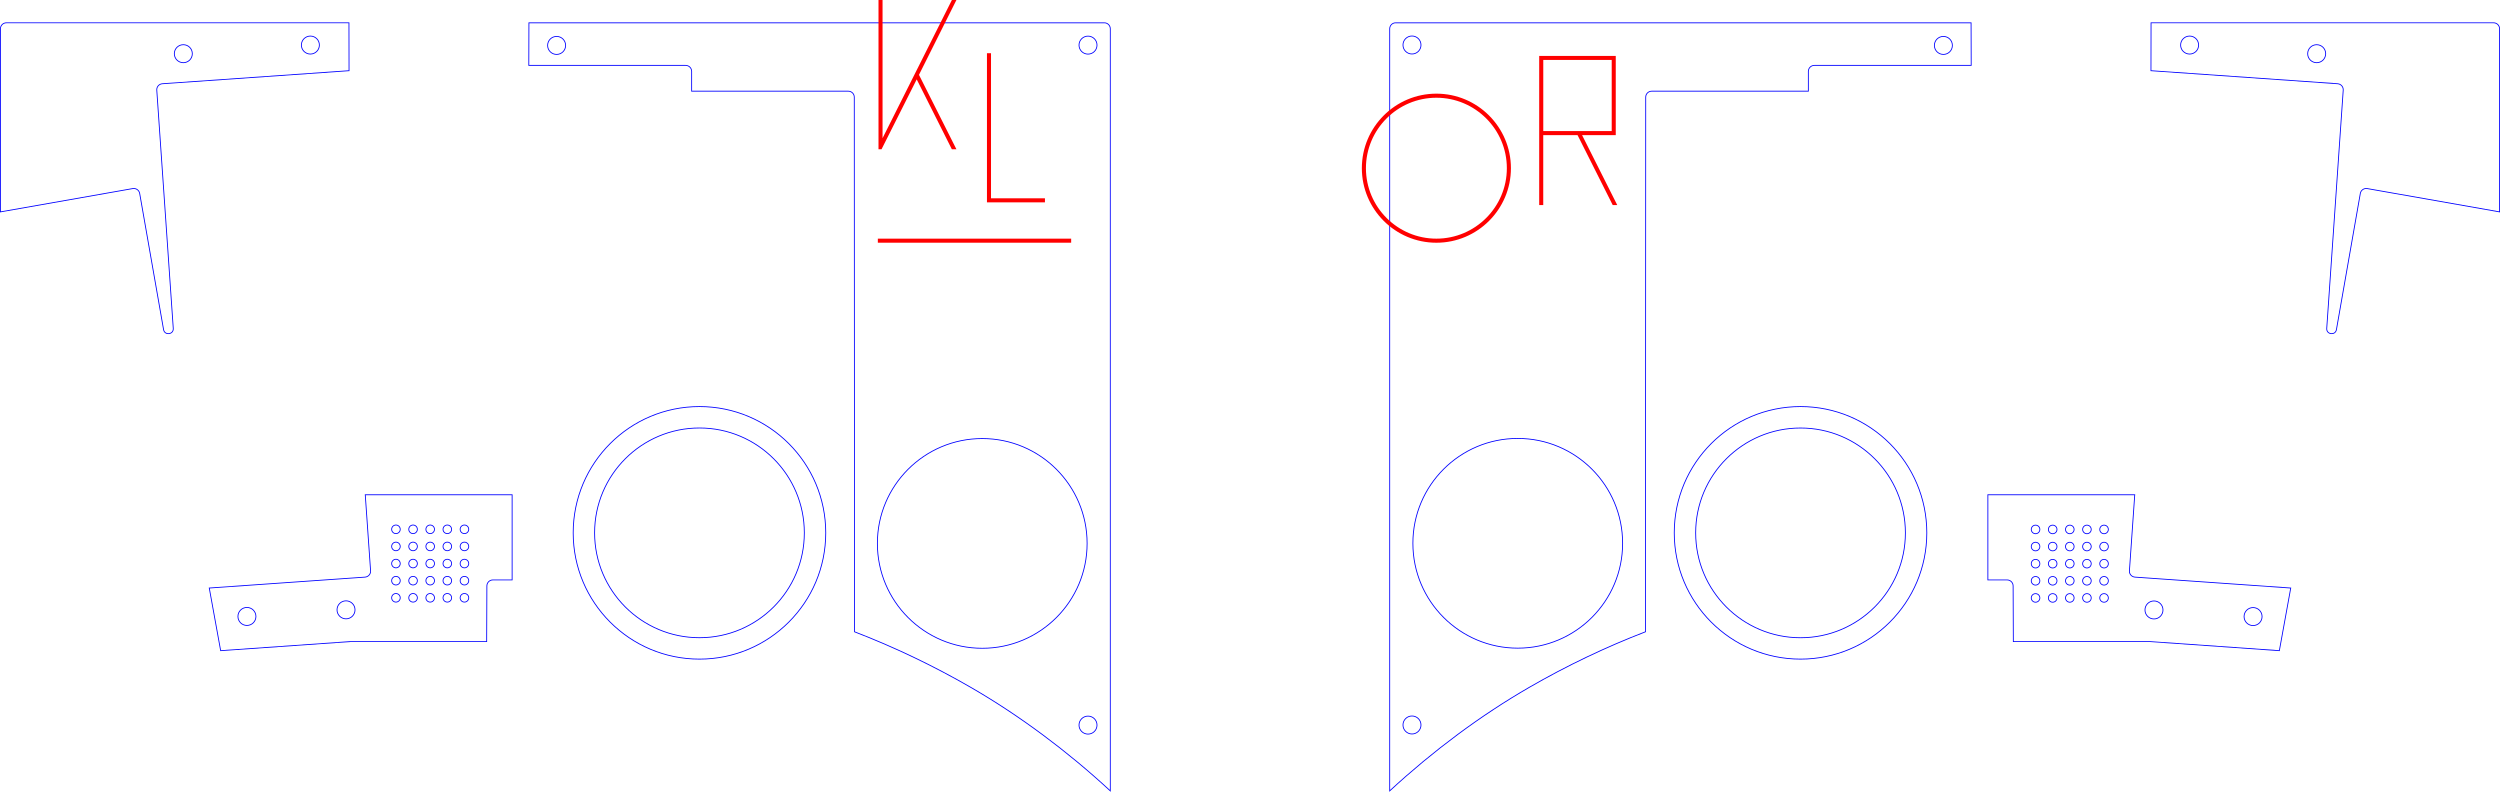
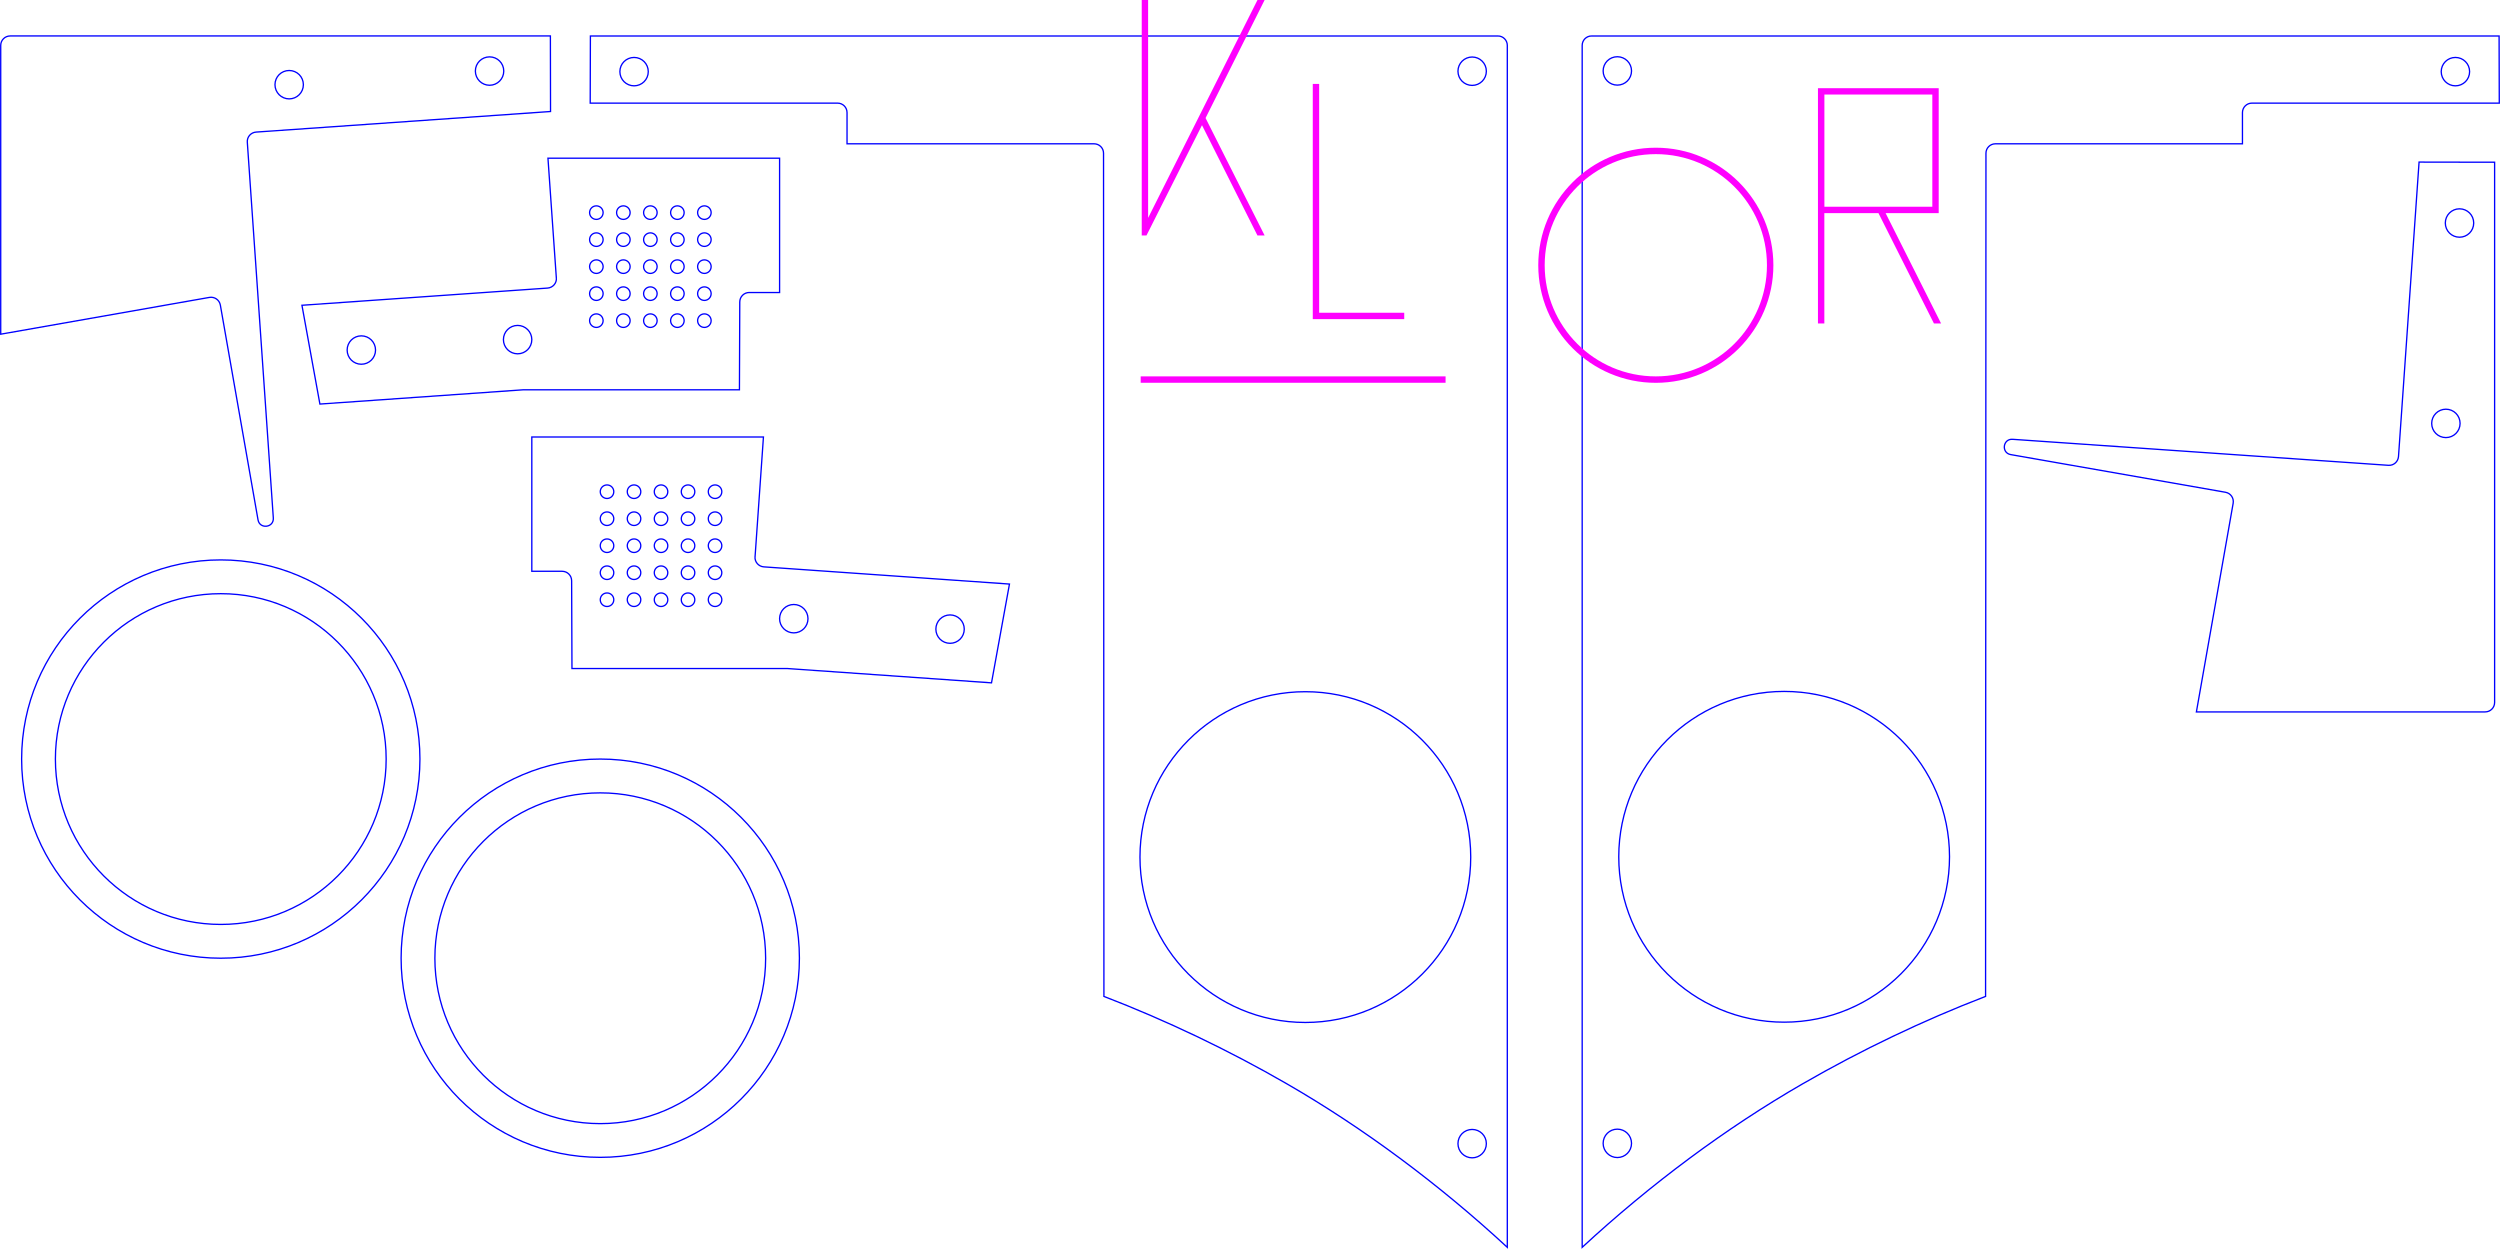
- <svg xmlns="http://www.w3.org/2000/svg" width="827.77" height="262.19" viewBox="0 0 827.77 262.19">
+ <svg xmlns="http://www.w3.org/2000/svg" width="185.15mm" height="92.49mm" viewBox="0 0 524.84 262.19">
  <defs>
    <style>
      .cls-1 {
        fill: none;
        stroke: blue;
        stroke-miterlimit: 10;
        stroke-width: .28px;
      }

      .cls-2 {
-         fill: red;
+         fill: #f0f;
      }
    </style>
  </defs>
-   <g id="Ebene_1" data-name="Ebene 1">
-     <g>
-       <g id="CutOuts">
-         <path id="deleteme" class="cls-1" d="M596.17,134.62c-23.09,0-41.81,18.72-41.81,41.81s18.72,41.81,41.81,41.81,41.81-18.72,41.81-41.81-18.72-41.81-41.81-41.81Zm0,76.54c-19.18,0-34.72-15.55-34.72-34.72s15.55-34.72,34.72-34.72,34.72,15.55,34.72,34.72-15.55,34.72-34.72,34.72h0Z" />
-       </g>
-       <g id="PCB_holes" data-name="PCB holes">
-         <g id="_D_case" data-name=" D case">
-           <g>
-             <path class="cls-1" d="M462.12,7.55c-1.1,0-1.98,.89-1.98,1.98V219.49h0v42.2h0v.18c14.38-13.29,30.2-25.04,46.22-34.29,12.4-7.16,25.41-13.36,38.47-18.39l.08-177.02c0-1.1,.89-1.98,1.99-1.98h51.86v-6.55c0-1.1,.89-1.99,1.99-1.99h51.93l-.04-14.09h-190.52Zm5.4,4.37c1.64,0,2.98,1.33,2.98,2.98s-1.33,2.98-2.98,2.98-2.98-1.33-2.98-2.98,1.33-2.98,2.98-2.98Zm0,231.11c-1.64,0-2.98-1.33-2.98-2.98s1.33-2.98,2.98-2.98,2.98,1.33,2.98,2.98-1.33,2.98-2.98,2.98Zm35.02-28.42c-19.18,0-34.72-15.55-34.72-34.72s15.55-34.72,34.72-34.72,34.72,15.55,34.72,34.72-15.55,34.72-34.72,34.72h0ZM643.47,18.02c-1.64,0-2.98-1.33-2.98-2.98s1.33-2.98,2.98-2.98,2.98,1.33,2.98,2.98-1.33,2.98-2.98,2.98Z" />
-             <path class="cls-1" d="M705.07,188.98l1.76-25.16h-48.63v28.2h6.37c1.1,0,1.99,.89,1.99,1.99l.07,18.43h45.3l42.78,3,3.77-20.74-51.58-3.61c-1.09-.08-1.92-1.03-1.84-2.12h.01Zm-31.08,10.42c-.78,0-1.42-.63-1.42-1.42s.63-1.42,1.42-1.42,1.42,.63,1.42,1.42-.63,1.42-1.42,1.42Zm0-5.67c-.78,0-1.42-.63-1.42-1.42s.63-1.42,1.42-1.42,1.42,.63,1.42,1.42-.63,1.42-1.42,1.42Zm0-5.67c-.78,0-1.42-.63-1.42-1.42s.63-1.42,1.42-1.42,1.42,.63,1.42,1.42-.63,1.42-1.42,1.42Zm0-5.67c-.78,0-1.42-.63-1.42-1.42s.63-1.42,1.42-1.42,1.42,.63,1.42,1.42-.63,1.42-1.42,1.42Zm0-5.67c-.78,0-1.42-.63-1.42-1.42s.63-1.42,1.42-1.42,1.42,.63,1.42,1.42-.63,1.42-1.42,1.42Zm5.67,22.68c-.78,0-1.42-.63-1.42-1.42s.63-1.42,1.42-1.42,1.42,.63,1.42,1.42-.63,1.42-1.42,1.42Zm0-5.67c-.78,0-1.42-.63-1.42-1.42s.63-1.42,1.42-1.42,1.42,.63,1.42,1.42-.63,1.42-1.42,1.42Zm0-5.67c-.78,0-1.42-.63-1.42-1.42s.63-1.42,1.42-1.42,1.42,.63,1.42,1.42-.63,1.42-1.42,1.42Zm0-5.67c-.78,0-1.42-.63-1.42-1.42s.63-1.42,1.42-1.42,1.42,.63,1.42,1.42-.63,1.42-1.42,1.42Zm0-5.67c-.78,0-1.42-.63-1.42-1.42s.63-1.42,1.42-1.42,1.42,.63,1.42,1.42-.63,1.42-1.42,1.42Zm5.67,22.68c-.78,0-1.42-.63-1.42-1.42s.63-1.42,1.42-1.42,1.42,.63,1.42,1.42-.63,1.42-1.42,1.42Zm0-5.67c-.78,0-1.42-.63-1.42-1.42s.63-1.42,1.42-1.42,1.42,.63,1.42,1.42-.63,1.42-1.42,1.42Zm0-5.67c-.78,0-1.42-.63-1.42-1.42s.63-1.42,1.42-1.42,1.42,.63,1.42,1.42-.63,1.42-1.42,1.42Zm0-5.67c-.78,0-1.42-.63-1.42-1.42s.63-1.42,1.42-1.42,1.42,.63,1.42,1.42-.63,1.42-1.42,1.42Zm0-5.67c-.78,0-1.42-.63-1.42-1.42s.63-1.42,1.42-1.42,1.42,.63,1.42,1.42-.63,1.42-1.42,1.42Zm5.67,22.68c-.78,0-1.42-.63-1.42-1.42s.63-1.42,1.42-1.42,1.42,.63,1.42,1.42-.63,1.42-1.42,1.42Zm0-5.67c-.78,0-1.42-.63-1.42-1.42s.63-1.42,1.42-1.42,1.42,.63,1.42,1.42-.63,1.42-1.42,1.42Zm0-5.67c-.78,0-1.42-.63-1.42-1.42s.63-1.42,1.42-1.42,1.42,.63,1.42,1.42-.63,1.42-1.42,1.42Zm0-5.67c-.78,0-1.42-.63-1.42-1.42s.63-1.42,1.42-1.42,1.42,.63,1.42,1.42-.63,1.42-1.42,1.42Zm0-5.67c-.78,0-1.42-.63-1.42-1.42s.63-1.42,1.42-1.42,1.42,.63,1.42,1.42-.63,1.42-1.42,1.42Zm5.67,22.68c-.78,0-1.42-.63-1.42-1.42s.63-1.42,1.42-1.42,1.42,.63,1.42,1.42-.63,1.42-1.42,1.42Zm0-5.67c-.78,0-1.42-.63-1.42-1.42s.63-1.42,1.42-1.42,1.42,.63,1.42,1.42-.63,1.42-1.42,1.42Zm0-5.67c-.78,0-1.42-.63-1.42-1.42s.63-1.42,1.42-1.42,1.42,.63,1.42,1.42-.63,1.42-1.42,1.42Zm0-5.67c-.78,0-1.42-.63-1.42-1.42s.63-1.42,1.42-1.42,1.42,.63,1.42,1.42-.63,1.42-1.42,1.42Zm0-5.67c-.78,0-1.42-.63-1.42-1.42s.63-1.42,1.42-1.42,1.42,.63,1.42,1.42-.63,1.42-1.42,1.42Zm49.34,24.45c1.64,0,2.98,1.33,2.98,2.98s-1.33,2.98-2.98,2.98-2.98-1.33-2.98-2.98,1.33-2.98,2.98-2.98Zm-32.81-2.19c1.64,0,2.98,1.33,2.98,2.98s-1.33,2.98-2.98,2.98-2.98-1.33-2.98-2.98,1.33-2.98,2.98-2.98Z" />
-             <path class="cls-1" d="M825.64,7.55h-113.41l-.03,15.86,61.82,4.32c1.09,.08,1.92,1.02,1.84,2.12l-5.46,78.9c-.14,2.05,2.86,2.41,3.21,.39l7.91-45.09c.19-1.08,1.22-1.8,2.3-1.61l43.81,7.72V9.53c0-1.1-.89-1.98-1.98-1.98h0Zm-100.64,10.35c-1.64,0-2.98-1.33-2.98-2.98s1.33-2.98,2.98-2.98,2.98,1.33,2.98,2.98-1.33,2.98-2.98,2.98Zm42.07,2.86c-1.64,0-2.98-1.33-2.98-2.98s1.33-2.98,2.98-2.98,2.98,1.33,2.98,2.98-1.33,2.98-2.98,2.98Z" />
-           </g>
-         </g>
-       </g>
-     </g>
-     <g>
-       <g id="CutOuts-2">
-         <path id="deleteme-2" class="cls-1" d="M189.79,176.43c0,23.09,18.72,41.81,41.81,41.81s41.81-18.72,41.81-41.81-18.72-41.81-41.81-41.81-41.81,18.72-41.81,41.81h0Zm7.09,0c0-19.17,15.55-34.72,34.72-34.72s34.72,15.55,34.72,34.72-15.54,34.72-34.72,34.72-34.72-15.55-34.72-34.72h0Z" />
-       </g>
-       <g id="PCB_holes-2" data-name="PCB holes-2">
-         <g id="_D_case-2" data-name=" D case-2">
-           <g>
-             <path class="cls-1" d="M365.65,7.56H175.13l-.04,14.09h51.93c1.1,0,1.99,.89,1.99,1.99v6.55h51.86c1.1,0,1.99,.88,1.99,1.98l.08,177.02c13.06,5.03,26.07,11.23,38.47,18.39,16.02,9.25,31.84,21,46.22,34.29v-.18h0v-42.2h0V9.53c0-1.09-.88-1.98-1.98-1.98h0Zm-2.42,7.38c0,1.65-1.33,2.98-2.98,2.98s-2.98-1.33-2.98-2.98,1.34-2.98,2.98-2.98,2.98,1.33,2.98,2.98Zm-5.96,225.15c0-1.65,1.33-2.98,2.98-2.98s2.98,1.33,2.98,2.98-1.34,2.98-2.98,2.98-2.98-1.33-2.98-2.98Zm-66.76-60.16c0-19.17,15.55-34.72,34.72-34.72s34.72,15.55,34.72,34.72-15.54,34.72-34.72,34.72-34.72-15.55-34.72-34.72ZM181.32,15.04c0-1.65,1.33-2.98,2.98-2.98s2.98,1.33,2.98,2.98-1.34,2.98-2.98,2.98-2.98-1.33-2.98-2.98Z" />
-             <path class="cls-1" d="M122.71,188.97c.08,1.09-.75,2.04-1.84,2.12l-51.58,3.61,3.77,20.74,42.78-3h45.3l.07-18.43c0-1.1,.89-1.99,1.99-1.99h6.37v-28.2h-48.63l1.76,25.16h0Zm29.65,8.97c0-.79,.63-1.42,1.42-1.42s1.42,.63,1.42,1.42-.64,1.42-1.42,1.42-1.42-.63-1.42-1.42Zm0-5.67c0-.79,.63-1.42,1.42-1.42s1.42,.63,1.42,1.42-.64,1.42-1.42,1.42-1.42-.63-1.42-1.42Zm0-5.67c0-.79,.63-1.42,1.42-1.42s1.42,.63,1.42,1.42-.64,1.42-1.42,1.42-1.42-.63-1.42-1.42Zm0-5.67c0-.79,.63-1.42,1.42-1.42s1.42,.63,1.42,1.42-.64,1.42-1.42,1.42-1.42-.63-1.42-1.42Zm0-5.67c0-.79,.63-1.42,1.42-1.42s1.42,.63,1.42,1.42-.64,1.42-1.42,1.42-1.42-.63-1.42-1.42Zm-5.67,22.68c0-.79,.63-1.42,1.42-1.42s1.42,.63,1.42,1.42-.64,1.42-1.42,1.42-1.42-.63-1.42-1.42Zm0-5.67c0-.79,.63-1.42,1.42-1.42s1.42,.63,1.42,1.42-.64,1.42-1.42,1.42-1.42-.63-1.42-1.42Zm0-5.67c0-.79,.63-1.42,1.42-1.42s1.42,.63,1.42,1.42-.64,1.42-1.42,1.42-1.42-.63-1.42-1.42Zm0-5.67c0-.79,.63-1.42,1.42-1.42s1.42,.63,1.42,1.42-.64,1.42-1.42,1.42-1.42-.63-1.42-1.42Zm0-5.67c0-.79,.63-1.42,1.42-1.42s1.42,.63,1.42,1.42-.64,1.42-1.42,1.42-1.42-.63-1.42-1.42Zm-5.67,22.68c0-.79,.63-1.42,1.42-1.42s1.42,.63,1.42,1.42-.64,1.42-1.42,1.42-1.42-.63-1.42-1.42Zm0-5.67c0-.79,.63-1.42,1.42-1.42s1.42,.63,1.42,1.42-.64,1.42-1.42,1.42-1.42-.63-1.42-1.42Zm0-5.67c0-.79,.63-1.42,1.42-1.42s1.42,.63,1.42,1.42-.64,1.42-1.42,1.42-1.42-.63-1.42-1.42Zm0-5.67c0-.79,.63-1.42,1.42-1.42s1.42,.63,1.42,1.42-.64,1.42-1.42,1.42-1.42-.63-1.42-1.42Zm0-5.67c0-.79,.63-1.42,1.42-1.42s1.42,.63,1.42,1.42-.64,1.42-1.42,1.42-1.42-.63-1.42-1.42Zm-5.67,22.68c0-.79,.63-1.42,1.42-1.42s1.42,.63,1.42,1.42-.64,1.42-1.42,1.42-1.42-.63-1.42-1.42Zm0-5.67c0-.79,.63-1.42,1.42-1.42s1.42,.63,1.42,1.42-.64,1.42-1.42,1.42-1.42-.63-1.42-1.42Zm0-5.67c0-.79,.63-1.42,1.42-1.42s1.42,.63,1.42,1.42-.64,1.42-1.42,1.42-1.42-.63-1.42-1.42Zm0-5.67c0-.79,.63-1.42,1.42-1.42s1.42,.63,1.42,1.42-.64,1.42-1.42,1.42-1.42-.63-1.42-1.42Zm0-5.67c0-.79,.63-1.42,1.42-1.42s1.42,.63,1.42,1.42-.64,1.42-1.42,1.42-1.42-.63-1.42-1.42Zm-5.67,22.68c0-.79,.63-1.42,1.42-1.42s1.42,.63,1.42,1.42-.64,1.42-1.42,1.42-1.42-.63-1.42-1.42Zm0-5.67c0-.79,.63-1.42,1.42-1.42s1.42,.63,1.42,1.42-.64,1.42-1.42,1.42-1.42-.63-1.42-1.42Zm0-5.67c0-.79,.63-1.42,1.42-1.42s1.42,.63,1.42,1.42-.64,1.42-1.42,1.42-1.42-.63-1.42-1.42Zm0-5.67c0-.79,.63-1.42,1.42-1.42s1.42,.63,1.42,1.42-.64,1.42-1.42,1.42-1.42-.63-1.42-1.42Zm0-5.67c0-.79,.63-1.42,1.42-1.42s1.42,.63,1.42,1.42-.64,1.42-1.42,1.42-1.42-.63-1.42-1.42Zm-44.94,28.85c0,1.65-1.33,2.98-2.98,2.98s-2.98-1.33-2.98-2.98,1.34-2.98,2.98-2.98,2.98,1.33,2.98,2.98Zm32.81-2.19c0,1.65-1.33,2.98-2.98,2.98s-2.98-1.33-2.98-2.98,1.34-2.98,2.98-2.98,2.98,1.33,2.98,2.98Z" />
-             <path class="cls-1" d="M2.12,7.55c-1.09,0-1.98,.88-1.98,1.98v60.63l43.81-7.72c1.08-.19,2.11,.53,2.3,1.61l7.91,45.09c.35,2.02,3.35,1.66,3.21-.39l-5.46-78.9c-.08-1.1,.75-2.04,1.84-2.12l61.82-4.32-.03-15.86H2.12Zm97.67,7.37c0-1.65,1.33-2.98,2.98-2.98s2.98,1.33,2.98,2.98-1.34,2.98-2.98,2.98-2.98-1.33-2.98-2.98Zm-42.07,2.86c0-1.65,1.33-2.98,2.98-2.98s2.98,1.33,2.98,2.98-1.34,2.98-2.98,2.98-2.98-1.33-2.98-2.98Z" />
-           </g>
-         </g>
-       </g>
-     </g>
+   <g id="cutting">
+     <path id="deleteme" class="cls-1" d="M126.01,159.36c-23.09,0-41.81,18.72-41.81,41.81s18.72,41.81,41.81,41.81,41.81-18.72,41.81-41.81-18.72-41.81-41.81-41.81Zm0,76.54c-19.18,0-34.72-15.55-34.72-34.72s15.55-34.72,34.72-34.72,34.72,15.55,34.72,34.72-15.55,34.72-34.72,34.72h0Z" />
+     <path class="cls-1" d="M334.14,7.55c-1.1,0-1.98,.89-1.98,1.98V219.49h0v42.2h0v.18c14.38-13.29,30.2-25.04,46.22-34.29,12.4-7.16,25.41-13.36,38.47-18.39l.08-177.02c0-1.1,.89-1.98,1.99-1.98h51.86v-6.55c0-1.1,.89-1.99,1.99-1.99h51.93l-.04-14.09h-190.52Zm5.4,4.36c1.64,0,2.98,1.33,2.98,2.98s-1.33,2.98-2.98,2.98-2.98-1.33-2.98-2.98,1.33-2.98,2.98-2.98Zm0,231.11c-1.64,0-2.98-1.33-2.98-2.98s1.33-2.98,2.98-2.98,2.98,1.33,2.98,2.98-1.33,2.98-2.98,2.98Zm35.02-28.42c-19.18,0-34.72-15.55-34.72-34.72s15.55-34.72,34.72-34.72,34.72,15.55,34.72,34.72-15.55,34.72-34.72,34.72h0ZM515.49,18.02c-1.64,0-2.98-1.33-2.98-2.98s1.33-2.98,2.98-2.98,2.98,1.33,2.98,2.98-1.33,2.98-2.98,2.98Z" />
+     <path class="cls-1" d="M158.51,116.9l1.76-25.16h-48.63v28.2h6.37c1.1,0,1.99,.89,1.99,1.99l.07,18.43h45.3l42.78,3,3.77-20.74-51.58-3.61c-1.09-.08-1.92-1.03-1.84-2.12h.01Zm-31.08,10.43c-.78,0-1.42-.63-1.42-1.42s.63-1.42,1.42-1.42,1.42,.63,1.42,1.42-.63,1.42-1.42,1.42Zm0-5.67c-.78,0-1.42-.63-1.42-1.42s.63-1.42,1.42-1.42,1.42,.63,1.42,1.42-.63,1.42-1.42,1.42Zm0-5.67c-.78,0-1.42-.63-1.42-1.42s.63-1.42,1.42-1.42,1.42,.63,1.42,1.42-.63,1.42-1.42,1.42Zm0-5.67c-.78,0-1.42-.63-1.42-1.42s.63-1.42,1.42-1.42,1.42,.63,1.42,1.42-.63,1.42-1.42,1.42Zm0-5.67c-.78,0-1.42-.63-1.42-1.42s.63-1.42,1.42-1.42,1.42,.63,1.42,1.42-.63,1.42-1.42,1.42Zm5.67,22.68c-.78,0-1.42-.63-1.42-1.42s.63-1.42,1.42-1.42,1.42,.63,1.42,1.42-.63,1.42-1.42,1.42Zm0-5.67c-.78,0-1.42-.63-1.42-1.42s.63-1.42,1.42-1.42,1.42,.63,1.42,1.42-.63,1.42-1.42,1.42Zm0-5.67c-.78,0-1.42-.63-1.42-1.42s.63-1.42,1.42-1.42,1.42,.63,1.42,1.42-.63,1.42-1.42,1.42Zm0-5.67c-.78,0-1.42-.63-1.42-1.42s.63-1.42,1.42-1.42,1.42,.63,1.42,1.42-.63,1.42-1.42,1.42Zm0-5.67c-.78,0-1.42-.63-1.42-1.42s.63-1.42,1.42-1.42,1.42,.63,1.42,1.42-.63,1.42-1.42,1.42Zm5.67,22.68c-.78,0-1.42-.63-1.42-1.42s.63-1.42,1.42-1.42,1.42,.63,1.42,1.42-.63,1.42-1.42,1.42Zm0-5.67c-.78,0-1.42-.63-1.42-1.42s.63-1.42,1.42-1.42,1.42,.63,1.42,1.42-.63,1.42-1.42,1.42Zm0-5.67c-.78,0-1.42-.63-1.42-1.42s.63-1.42,1.42-1.42,1.42,.63,1.42,1.42-.63,1.42-1.42,1.42Zm0-5.67c-.78,0-1.42-.63-1.42-1.42s.63-1.42,1.42-1.42,1.42,.63,1.42,1.42-.63,1.42-1.42,1.42Zm0-5.67c-.78,0-1.42-.63-1.42-1.42s.63-1.42,1.42-1.42,1.42,.63,1.42,1.42-.63,1.42-1.42,1.42Zm5.67,22.68c-.78,0-1.42-.63-1.42-1.42s.63-1.42,1.42-1.42,1.42,.63,1.42,1.42-.63,1.42-1.42,1.42Zm0-5.67c-.78,0-1.42-.63-1.42-1.42s.63-1.42,1.42-1.42,1.42,.63,1.42,1.42-.63,1.42-1.42,1.42Zm0-5.67c-.78,0-1.42-.63-1.42-1.42s.63-1.42,1.42-1.42,1.42,.63,1.42,1.42-.63,1.42-1.42,1.42Zm0-5.67c-.78,0-1.42-.63-1.42-1.42s.63-1.42,1.42-1.42,1.42,.63,1.42,1.42-.63,1.42-1.42,1.42Zm0-5.67c-.78,0-1.42-.63-1.42-1.42s.63-1.42,1.42-1.42,1.42,.63,1.42,1.42-.63,1.42-1.42,1.42Zm5.67,22.68c-.78,0-1.42-.63-1.42-1.42s.63-1.42,1.42-1.42,1.42,.63,1.42,1.42-.63,1.42-1.42,1.42Zm0-5.67c-.78,0-1.42-.63-1.42-1.42s.63-1.42,1.42-1.42,1.42,.63,1.42,1.42-.63,1.42-1.42,1.42Zm0-5.67c-.78,0-1.42-.63-1.42-1.42s.63-1.42,1.42-1.42,1.42,.63,1.42,1.42-.63,1.42-1.42,1.42Zm0-5.67c-.78,0-1.42-.63-1.42-1.42s.63-1.42,1.42-1.42,1.42,.63,1.42,1.42-.63,1.42-1.42,1.42Zm0-5.67c-.78,0-1.42-.63-1.42-1.42s.63-1.42,1.42-1.42,1.42,.63,1.42,1.42-.63,1.42-1.42,1.42Zm49.34,24.45c1.64,0,2.98,1.33,2.98,2.98s-1.33,2.98-2.98,2.98-2.98-1.33-2.98-2.98,1.33-2.98,2.98-2.98Zm-32.81-2.19c1.64,0,2.98,1.33,2.98,2.98s-1.33,2.98-2.98,2.98-2.98-1.33-2.98-2.98,1.33-2.98,2.98-2.98Z" />
+     <path class="cls-1" d="M523.72,147.47V34.06l-15.86-.03-4.32,61.82c-.08,1.09-1.02,1.92-2.12,1.84l-78.9-5.46c-2.05-.14-2.41,2.86-.39,3.21l45.09,7.91c1.08,.19,1.8,1.22,1.61,2.3l-7.72,43.81h60.63c1.1,0,1.98-.89,1.98-1.98h0Zm-10.35-100.65c0-1.64,1.33-2.98,2.98-2.98s2.98,1.33,2.98,2.98-1.33,2.98-2.98,2.98-2.98-1.33-2.98-2.98Zm-2.86,42.07c0-1.64,1.33-2.98,2.98-2.98s2.98,1.33,2.98,2.98-1.33,2.98-2.98,2.98-2.98-1.33-2.98-2.98Z" />
+     <path id="deleteme-2" class="cls-1" d="M4.53,159.36c0,23.09,18.72,41.81,41.81,41.81s41.81-18.72,41.81-41.81-18.72-41.81-41.81-41.81S4.53,136.27,4.53,159.36h0Zm7.09,0c0-19.17,15.55-34.72,34.72-34.72s34.72,15.55,34.72,34.72-15.54,34.72-34.72,34.72-34.72-15.55-34.72-34.72h0Z" />
+     <path class="cls-1" d="M314.46,7.56H123.94l-.04,14.09h51.93c1.1,0,1.99,.89,1.99,1.99v6.55h51.86c1.1,0,1.99,.88,1.99,1.98l.08,177.02c13.06,5.03,26.07,11.23,38.47,18.39,16.02,9.25,31.84,21,46.22,34.29v-.18h0v-42.2h0V9.53c0-1.09-.88-1.98-1.98-1.98h0Zm-2.42,7.39c0,1.65-1.33,2.98-2.98,2.98s-2.98-1.33-2.98-2.98,1.34-2.98,2.98-2.98,2.98,1.33,2.98,2.98Zm-5.96,225.15c0-1.65,1.33-2.98,2.98-2.98s2.98,1.33,2.98,2.98-1.34,2.98-2.98,2.98-2.98-1.33-2.98-2.98Zm-66.76-60.16c0-19.17,15.55-34.72,34.72-34.72s34.72,15.55,34.72,34.72-15.54,34.72-34.72,34.72-34.72-15.55-34.72-34.72ZM130.13,15.04c0-1.65,1.33-2.98,2.98-2.98s2.98,1.33,2.98,2.98-1.34,2.98-2.98,2.98-2.98-1.33-2.98-2.98Z" />
+     <path class="cls-1" d="M116.8,58.36c.08,1.09-.75,2.04-1.84,2.12l-51.58,3.61,3.77,20.74,42.78-3h45.3l.07-18.43c0-1.1,.89-1.99,1.99-1.99h6.37v-28.2h-48.63l1.76,25.16h0Zm29.65,8.96c0-.79,.63-1.42,1.42-1.42s1.42,.63,1.42,1.42-.64,1.42-1.42,1.42-1.42-.63-1.42-1.42Zm0-5.67c0-.79,.63-1.42,1.42-1.42s1.42,.63,1.42,1.42-.64,1.42-1.42,1.42-1.42-.63-1.42-1.42Zm0-5.67c0-.79,.63-1.42,1.42-1.42s1.42,.63,1.42,1.42-.64,1.42-1.42,1.42-1.42-.63-1.42-1.42Zm0-5.67c0-.79,.63-1.42,1.42-1.42s1.42,.63,1.42,1.42-.64,1.42-1.42,1.42-1.42-.63-1.42-1.42Zm0-5.67c0-.79,.63-1.42,1.42-1.42s1.42,.63,1.42,1.42-.64,1.42-1.42,1.42-1.42-.63-1.42-1.42Zm-5.67,22.68c0-.79,.63-1.42,1.42-1.42s1.42,.63,1.42,1.42-.64,1.42-1.42,1.42-1.42-.63-1.42-1.42Zm0-5.67c0-.79,.63-1.42,1.42-1.42s1.42,.63,1.42,1.42-.64,1.42-1.42,1.42-1.42-.63-1.42-1.42Zm0-5.67c0-.79,.63-1.42,1.42-1.42s1.42,.63,1.42,1.42-.64,1.42-1.42,1.42-1.42-.63-1.42-1.42Zm0-5.67c0-.79,.63-1.42,1.42-1.42s1.42,.63,1.42,1.42-.64,1.42-1.42,1.42-1.42-.63-1.42-1.42Zm0-5.67c0-.79,.63-1.42,1.42-1.42s1.42,.63,1.42,1.42-.64,1.42-1.42,1.42-1.42-.63-1.42-1.42Zm-5.67,22.68c0-.79,.63-1.42,1.42-1.42s1.42,.63,1.42,1.42-.64,1.42-1.42,1.42-1.42-.63-1.42-1.42Zm0-5.67c0-.79,.63-1.42,1.42-1.42s1.42,.63,1.42,1.42-.64,1.42-1.42,1.42-1.42-.63-1.42-1.42Zm0-5.67c0-.79,.63-1.42,1.42-1.42s1.42,.63,1.42,1.42-.64,1.42-1.42,1.42-1.42-.63-1.42-1.42Zm0-5.67c0-.79,.63-1.42,1.42-1.42s1.42,.63,1.42,1.42-.64,1.42-1.42,1.42-1.42-.63-1.42-1.42Zm0-5.67c0-.79,.63-1.42,1.42-1.42s1.42,.63,1.42,1.42-.64,1.42-1.42,1.42-1.42-.63-1.42-1.42Zm-5.67,22.68c0-.79,.63-1.42,1.42-1.42s1.42,.63,1.42,1.42-.64,1.42-1.42,1.42-1.42-.63-1.42-1.42Zm0-5.67c0-.79,.63-1.42,1.42-1.42s1.42,.63,1.42,1.42-.64,1.42-1.42,1.42-1.42-.63-1.42-1.42Zm0-5.67c0-.79,.63-1.42,1.42-1.42s1.42,.63,1.42,1.42-.64,1.42-1.42,1.42-1.42-.63-1.42-1.42Zm0-5.67c0-.79,.63-1.42,1.42-1.42s1.42,.63,1.42,1.42-.64,1.42-1.42,1.42-1.42-.63-1.42-1.42Zm0-5.67c0-.79,.63-1.42,1.42-1.42s1.42,.63,1.42,1.42-.64,1.42-1.42,1.42-1.42-.63-1.42-1.42Zm-5.67,22.68c0-.79,.63-1.42,1.42-1.42s1.42,.63,1.42,1.42-.64,1.42-1.42,1.42-1.42-.63-1.42-1.42Zm0-5.67c0-.79,.63-1.42,1.42-1.42s1.42,.63,1.42,1.42-.64,1.42-1.42,1.42-1.42-.63-1.42-1.42Zm0-5.67c0-.79,.63-1.42,1.42-1.42s1.42,.63,1.42,1.42-.64,1.42-1.42,1.42-1.42-.63-1.42-1.42Zm0-5.67c0-.79,.63-1.42,1.42-1.42s1.42,.63,1.42,1.42-.64,1.42-1.42,1.42-1.42-.63-1.42-1.42Zm0-5.67c0-.79,.63-1.42,1.42-1.42s1.42,.63,1.42,1.42-.64,1.42-1.42,1.42-1.42-.63-1.42-1.42Zm-44.94,28.85c0,1.65-1.33,2.98-2.98,2.98s-2.98-1.33-2.98-2.98,1.34-2.98,2.98-2.98,2.98,1.33,2.98,2.98Zm32.81-2.19c0,1.65-1.33,2.98-2.98,2.98s-2.98-1.33-2.98-2.98,1.34-2.98,2.98-2.98,2.98,1.33,2.98,2.98Z" />
+     <path class="cls-1" d="M2.12,7.55c-1.09,0-1.98,.88-1.98,1.98v60.63l43.81-7.72c1.08-.19,2.11,.53,2.3,1.61l7.91,45.09c.35,2.02,3.35,1.66,3.21-.39l-5.46-78.9c-.08-1.1,.75-2.04,1.84-2.12l61.82-4.32-.03-15.86H2.12Zm97.67,7.37c0-1.65,1.33-2.98,2.98-2.98s2.98,1.33,2.98,2.98-1.34,2.98-2.98,2.98-2.98-1.33-2.98-2.98Zm-42.07,2.86c0-1.65,1.33-2.98,2.98-2.98s2.98,1.33,2.98,2.98-1.34,2.98-2.98,2.98-2.98-1.33-2.98-2.98Z" />
  </g>
-   <g id="Etching">
-     <polygon class="cls-2" points="326.79 17.62 326.79 67 345.99 67 345.99 65.66 328.13 65.66 328.13 17.62 326.79 17.62" />
-     <polygon class="cls-2" points="291.88 49.43 303.53 26.28 315.17 49.43 316.68 49.43 304.28 24.78 316.68 0 315.18 0 292.22 45.75 292.22 0 290.88 0 290.88 49.43 291.88 49.43" />
-     <rect class="cls-2" x="290.66" y="79.02" width="64.01" height="1.34" />
-     <path class="cls-2" d="M475.6,31.01c-13.61,0-24.68,11.07-24.68,24.68s11.07,24.68,24.68,24.68,24.68-11.07,24.68-24.68-11.07-24.68-24.68-24.68Zm0,48.01c-12.87,0-23.33-10.47-23.33-23.33s10.47-23.33,23.33-23.33,23.33,10.47,23.33,23.33-10.47,23.33-23.33,23.33Z" />
-     <path class="cls-2" d="M534.99,44.75V18.51h-25.35v49.4h1.34v-23.17h11.36l11.65,23.17h1.5l-11.65-23.17h11.14Zm-24-1.34V19.85h22.66v23.55h-22.66Z" />
+   <g id="area_engraving" data-name="area engraving">
+     <polygon class="cls-2" points="275.6 17.62 275.6 67 294.8 67 294.8 65.66 276.94 65.66 276.94 17.62 275.6 17.62" />
+     <polygon class="cls-2" points="240.69 49.43 252.34 26.28 263.98 49.43 265.49 49.43 253.09 24.78 265.49 0 263.99 0 241.03 45.75 241.03 0 239.69 0 239.69 49.43 240.69 49.43" />
+     <rect class="cls-2" x="239.47" y="79.02" width="64.01" height="1.34" />
+     <path class="cls-2" d="M347.62,31.01c-13.61,0-24.68,11.07-24.68,24.68s11.07,24.68,24.68,24.68,24.68-11.07,24.68-24.68-11.07-24.68-24.68-24.68Zm0,48.01c-12.87,0-23.33-10.47-23.33-23.33s10.47-23.33,23.33-23.33,23.33,10.47,23.33,23.33-10.47,23.33-23.33,23.33Z" />
+     <path class="cls-2" d="M407.01,44.75V18.51h-25.35v49.4h1.34v-23.17h11.36l11.65,23.17h1.5l-11.65-23.17h11.15Zm-24-1.33V19.85h22.66v23.55h-22.66Z" />
  </g>
</svg>
